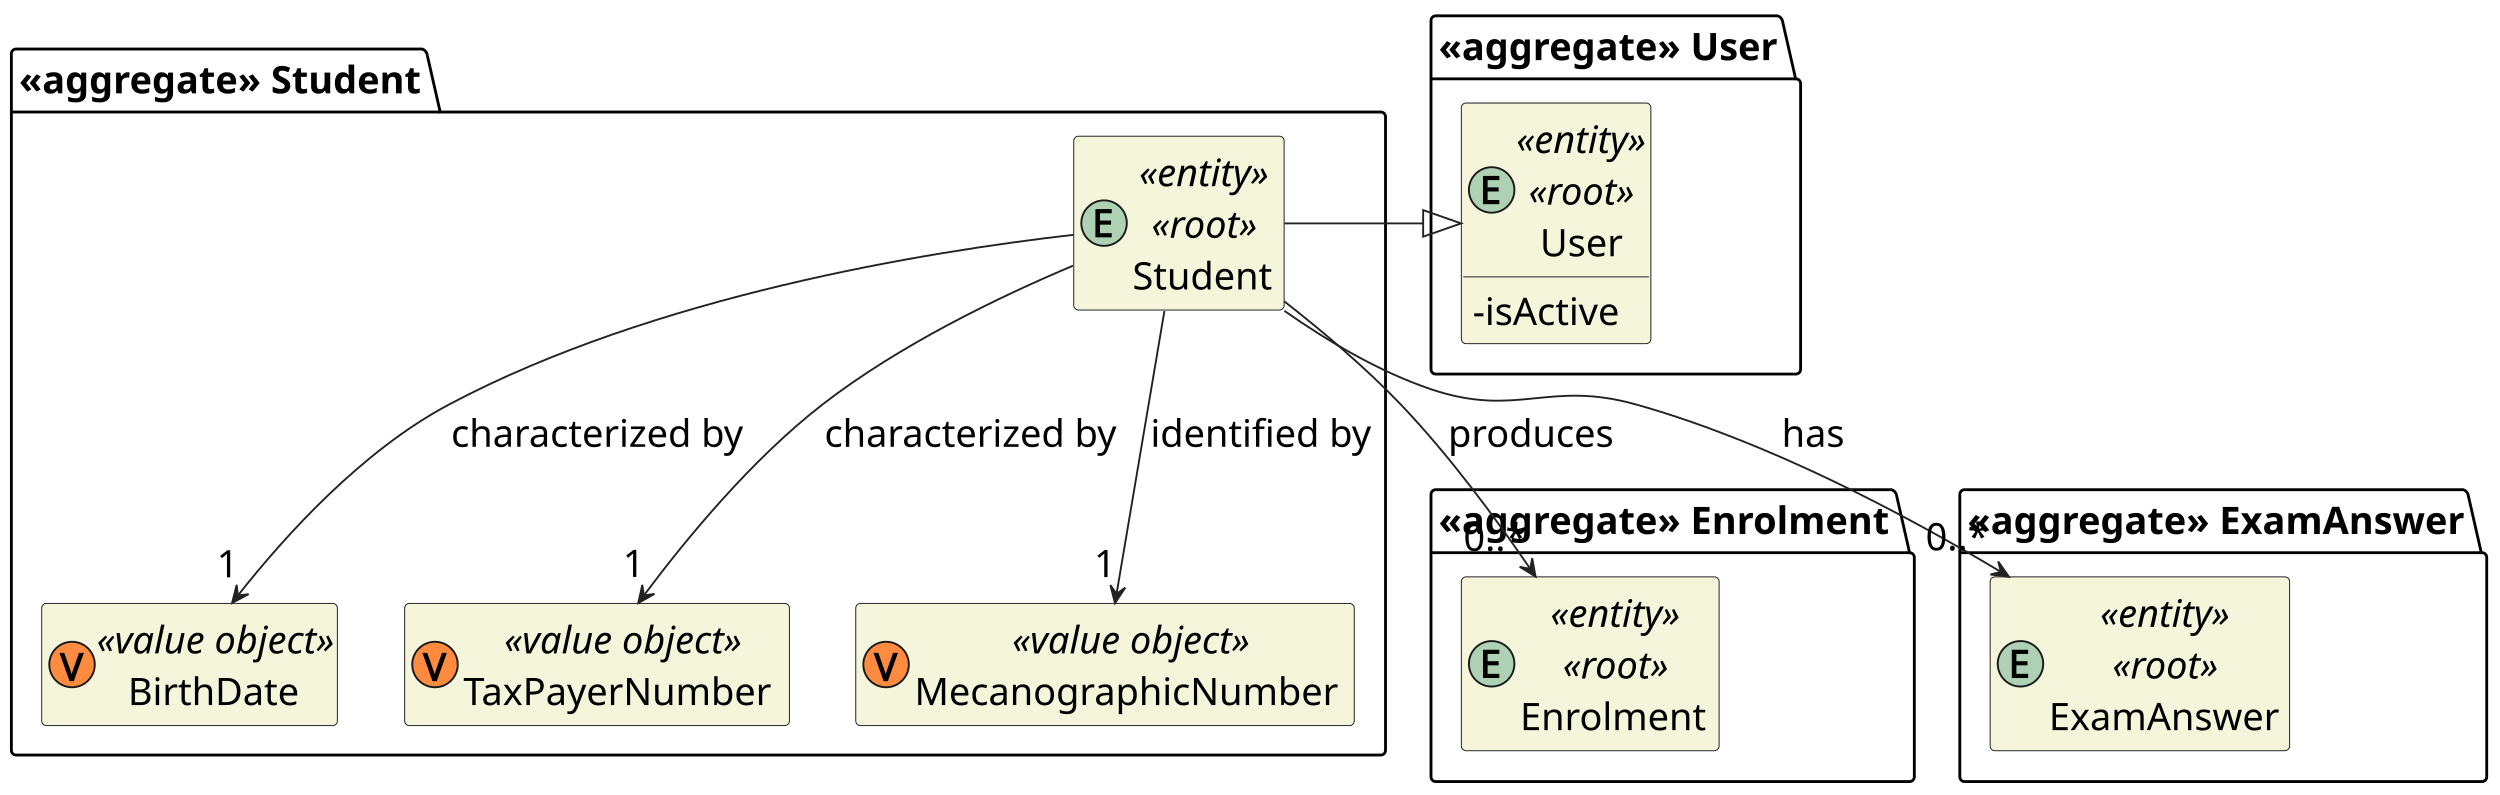
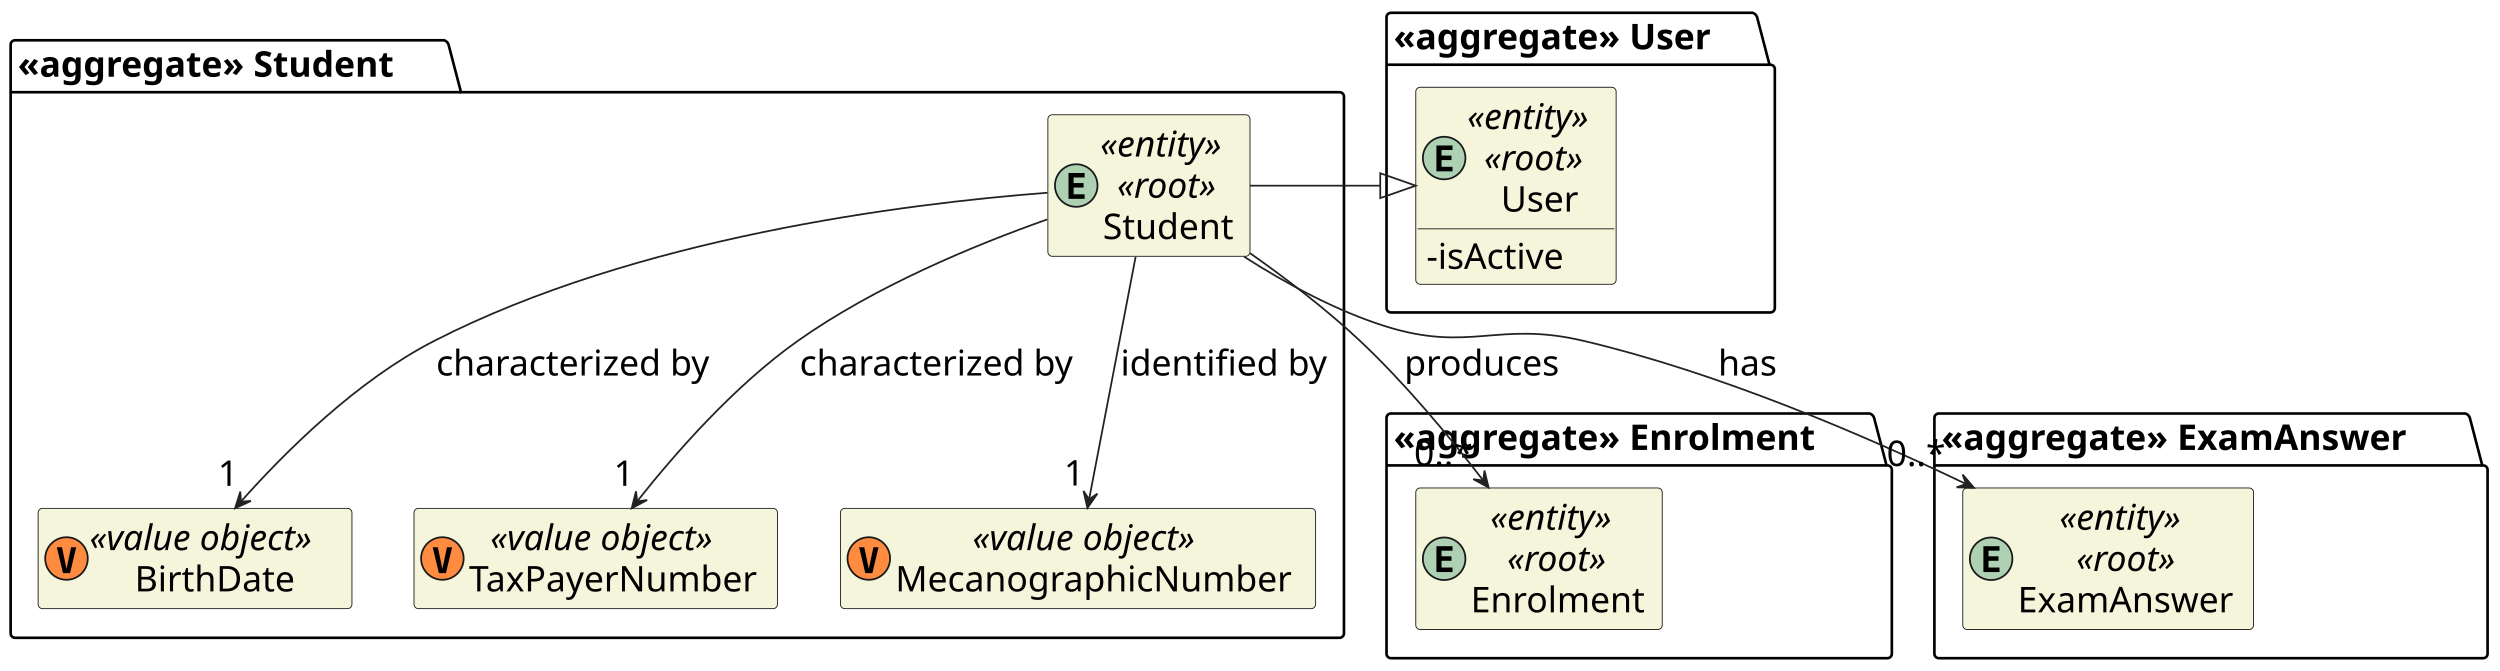
- <svg xmlns="http://www.w3.org/2000/svg" contentStyleType="text/css" height="419px" preserveAspectRatio="none" style="width:1319px;height:419px;background:#FFFFFF;" version="1.1" viewBox="0 0 1319 419" width="1319px" zoomAndPan="magnify">
+ <svg xmlns="http://www.w3.org/2000/svg" contentStyleType="text/css" height="378px" preserveAspectRatio="none" style="width:1410px;height:378px;background:#FFFFFF;" version="1.1" viewBox="0 0 1410 378" width="1410px" zoomAndPan="magnify">
  <defs />
  <g>
    <g id="cluster_&lt;&lt;aggregate&gt;&gt; User">
-       <path d="M757.5,8.36 L937.875,8.36 A3.75,3.75 0 0 1 940.375,10.86 L947.375,41.6 L947.5,41.6 A2.5,2.5 0 0 1 950,44.1 L950,194.86 A2.5,2.5 0 0 1 947.5,197.36 L757.5,197.36 A2.5,2.5 0 0 1 755,194.86 L755,10.86 A2.5,2.5 0 0 1 757.5,8.36 " fill="none" style="stroke:#000000;stroke-width:1.5;" />
-       <line style="stroke:#000000;stroke-width:1.5;" x1="755" x2="947.375" y1="41.6" y2="41.6" />
-       <text fill="#000000" font-family="sans-serif" font-size="20" font-weight="bold" lengthAdjust="spacing" textLength="179.375" x="759" y="31.74">«aggregate» User</text>
+       <path d="M784.5,7.217 L988.5,7.217 A3.75,3.75 0 0 1 991,9.717 L998,36.498 L998.5,36.498 A2.5,2.5 0 0 1 1001,38.998 L1001,173.717 A2.5,2.5 0 0 1 998.5,176.217 L784.5,176.217 A2.5,2.5 0 0 1 782,173.717 L782,9.717 A2.5,2.5 0 0 1 784.5,7.217 " fill="none" style="stroke:#000000;stroke-width:1.5;" />
+       <line style="stroke:#000000;stroke-width:1.5;" x1="782" x2="998" y1="36.498" y2="36.498" />
+       <text fill="#000000" font-family="sans-serif" font-size="20" font-weight="bold" lengthAdjust="spacing" textLength="203" x="786" y="27.781">«aggregate» User</text>
    </g>
    <g id="cluster_&lt;&lt;aggregate&gt;&gt; Enrolment">
-       <path d="M757.5,258.36 L998,258.36 A3.75,3.75 0 0 1 1000.5,260.86 L1007.5,291.6 L1007.5,291.6 A2.5,2.5 0 0 1 1010,294.1 L1010,409.86 A2.5,2.5 0 0 1 1007.5,412.36 L757.5,412.36 A2.5,2.5 0 0 1 755,409.86 L755,260.86 A2.5,2.5 0 0 1 757.5,258.36 " fill="none" style="stroke:#000000;stroke-width:1.5;" />
-       <line style="stroke:#000000;stroke-width:1.5;" x1="755" x2="1007.5" y1="291.6" y2="291.6" />
-       <text fill="#000000" font-family="sans-serif" font-size="20" font-weight="bold" lengthAdjust="spacing" textLength="239.5" x="759" y="281.74">«aggregate» Enrolment</text>
+       <path d="M784.5,233.217 L1054.5,233.217 A3.75,3.75 0 0 1 1057,235.717 L1064,262.498 L1064.5,262.498 A2.5,2.5 0 0 1 1067,264.998 L1067,368.717 A2.5,2.5 0 0 1 1064.5,371.217 L784.5,371.217 A2.5,2.5 0 0 1 782,368.717 L782,235.717 A2.5,2.5 0 0 1 784.5,233.217 " fill="none" style="stroke:#000000;stroke-width:1.5;" />
+       <line style="stroke:#000000;stroke-width:1.5;" x1="782" x2="1064" y1="262.498" y2="262.498" />
+       <text fill="#000000" font-family="sans-serif" font-size="20" font-weight="bold" lengthAdjust="spacing" textLength="269" x="786" y="253.781">«aggregate» Enrolment</text>
    </g>
    <g id="cluster_&lt;&lt;aggregate&gt;&gt; ExamAnswer">
-       <path d="M1036.5,258.36 L1299.625,258.36 A3.75,3.75 0 0 1 1302.125,260.86 L1309.125,291.6 L1309.5,291.6 A2.5,2.5 0 0 1 1312,294.1 L1312,409.86 A2.5,2.5 0 0 1 1309.5,412.36 L1036.5,412.36 A2.5,2.5 0 0 1 1034,409.86 L1034,260.86 A2.5,2.5 0 0 1 1036.5,258.36 " fill="none" style="stroke:#000000;stroke-width:1.5;" />
-       <line style="stroke:#000000;stroke-width:1.5;" x1="1034" x2="1309.125" y1="291.6" y2="291.6" />
-       <text fill="#000000" font-family="sans-serif" font-size="20" font-weight="bold" lengthAdjust="spacing" textLength="262.125" x="1038" y="281.74">«aggregate» ExamAnswer</text>
+       <path d="M1093.5,233.217 L1390.5,233.217 A3.75,3.75 0 0 1 1393,235.717 L1400,262.498 L1400.5,262.498 A2.5,2.5 0 0 1 1403,264.998 L1403,368.717 A2.5,2.5 0 0 1 1400.5,371.217 L1093.5,371.217 A2.5,2.5 0 0 1 1091,368.717 L1091,235.717 A2.5,2.5 0 0 1 1093.5,233.217 " fill="none" style="stroke:#000000;stroke-width:1.5;" />
+       <line style="stroke:#000000;stroke-width:1.5;" x1="1091" x2="1400" y1="262.498" y2="262.498" />
+       <text fill="#000000" font-family="sans-serif" font-size="20" font-weight="bold" lengthAdjust="spacing" textLength="296" x="1095" y="253.781">«aggregate» ExamAnswer</text>
    </g>
    <g id="cluster_&lt;&lt;aggregate&gt;&gt; Student">
-       <path d="M8.5,25.86 L222.75,25.86 A3.75,3.75 0 0 1 225.25,28.36 L232.25,59.1 L728.5,59.1 A2.5,2.5 0 0 1 731,61.6 L731,395.86 A2.5,2.5 0 0 1 728.5,398.36 L8.5,398.36 A2.5,2.5 0 0 1 6,395.86 L6,28.36 A2.5,2.5 0 0 1 8.5,25.86 " fill="none" style="stroke:#000000;stroke-width:1.5;" />
-       <line style="stroke:#000000;stroke-width:1.5;" x1="6" x2="232.25" y1="59.1" y2="59.1" />
-       <text fill="#000000" font-family="sans-serif" font-size="20" font-weight="bold" lengthAdjust="spacing" textLength="213.25" x="10" y="49.24">«aggregate» Student</text>
+       <path d="M8.5,22.717 L250.5,22.717 A3.75,3.75 0 0 1 253,25.217 L260,51.998 L755.5,51.998 A2.5,2.5 0 0 1 758,54.498 L758,357.217 A2.5,2.5 0 0 1 755.5,359.717 L8.5,359.717 A2.5,2.5 0 0 1 6,357.217 L6,25.217 A2.5,2.5 0 0 1 8.5,22.717 " fill="none" style="stroke:#000000;stroke-width:1.5;" />
+       <line style="stroke:#000000;stroke-width:1.5;" x1="6" x2="260" y1="51.998" y2="51.998" />
+       <text fill="#000000" font-family="sans-serif" font-size="20" font-weight="bold" lengthAdjust="spacing" textLength="241" x="10" y="43.281">«aggregate» Student</text>
    </g>
    <g id="elem_User">
-       <rect codeLine="13" fill="#F5F5DC" height="126.96" id="User" rx="2.5" ry="2.5" style="stroke:#181818;stroke-width:0.5;" width="100" x="771" y="54.36" />
-       <ellipse cx="787" cy="100.22" fill="#ADD1B2" rx="12" ry="12" style="stroke:#181818;stroke-width:1.0;" />
-       <path d="M791.047,107.72 L782.438,107.72 L782.438,92.814 L791.047,92.814 L791.047,95.017 L784.859,95.017 L784.859,98.861 L790.688,98.861 L790.688,101.032 L784.859,101.032 L784.859,105.517 L791.047,105.517 L791.047,107.72 Z " fill="#000000" />
-       <text fill="#000000" font-family="sans-serif" font-size="20" font-style="italic" lengthAdjust="spacing" textLength="70" x="800" y="80.74">«entity»</text>
-       <text fill="#000000" font-family="sans-serif" font-size="20" font-style="italic" lengthAdjust="spacing" textLength="57" x="806.5" y="107.98">«root»</text>
-       <text fill="#000000" font-family="sans-serif" font-size="20" lengthAdjust="spacing" textLength="45" x="812.5" y="135.22">User</text>
-       <line style="stroke:#181818;stroke-width:0.5;" x1="772" x2="870" y1="146.08" y2="146.08" />
-       <text fill="#000000" font-family="sans-serif" font-size="20" lengthAdjust="spacing" textLength="80" x="777" y="171.46">-isActive</text>
+       <rect codeLine="13" fill="#F5F5DC" height="111.125" id="User" rx="2.5" ry="2.5" style="stroke:#181818;stroke-width:0.5;" width="113" x="798.5" y="49.217" />
+       <ellipse cx="814.5" cy="89.139" fill="#ADD1B2" rx="12" ry="12" style="stroke:#181818;stroke-width:1.0;" />
+       <path d="M819.219,96.639 L810.141,96.639 L810.141,82.061 L819.219,82.061 L819.219,84.592 L813.016,84.592 L813.016,87.748 L818.641,87.748 L818.641,90.279 L813.016,90.279 L813.016,94.092 L819.219,94.092 L819.219,96.639 Z " fill="#000000" />
+       <text fill="#000000" font-family="sans-serif" font-size="20" font-style="italic" lengthAdjust="spacing" textLength="83" x="827.5" y="72.781">«entity»</text>
+       <text fill="#000000" font-family="sans-serif" font-size="20" font-style="italic" lengthAdjust="spacing" textLength="64" x="837" y="96.062">«root»</text>
+       <text fill="#000000" font-family="sans-serif" font-size="20" lengthAdjust="spacing" textLength="45" x="846.5" y="119.344">User</text>
+       <line style="stroke:#181818;stroke-width:0.5;" x1="799.5" x2="910.5" y1="129.06" y2="129.06" />
+       <text fill="#000000" font-family="sans-serif" font-size="20" lengthAdjust="spacing" textLength="85" x="804.5" y="151.625">-isActive</text>
    </g>
    <g id="elem_Enrolment">
-       <rect codeLine="21" fill="#F5F5DC" height="91.72" id="Enrolment" rx="2.5" ry="2.5" style="stroke:#181818;stroke-width:0.5;" width="136" x="771" y="304.36" />
-       <ellipse cx="787" cy="350.22" fill="#ADD1B2" rx="12" ry="12" style="stroke:#181818;stroke-width:1.0;" />
-       <path d="M791.047,357.72 L782.438,357.72 L782.438,342.814 L791.047,342.814 L791.047,345.017 L784.859,345.017 L784.859,348.861 L790.688,348.861 L790.688,351.033 L784.859,351.033 L784.859,355.517 L791.047,355.517 L791.047,357.72 Z " fill="#000000" />
-       <text fill="#000000" font-family="sans-serif" font-size="20" font-style="italic" lengthAdjust="spacing" textLength="70" x="818" y="330.74">«entity»</text>
-       <text fill="#000000" font-family="sans-serif" font-size="20" font-style="italic" lengthAdjust="spacing" textLength="57" x="824.5" y="357.98">«root»</text>
-       <text fill="#000000" font-family="sans-serif" font-size="20" lengthAdjust="spacing" textLength="102" x="802" y="385.22">Enrolment</text>
+       <rect codeLine="21" fill="#F5F5DC" height="79.844" id="Enrolment" rx="2.5" ry="2.5" style="stroke:#181818;stroke-width:0.5;" width="139" x="798.5" y="275.217" />
+       <ellipse cx="814.5" cy="315.139" fill="#ADD1B2" rx="12" ry="12" style="stroke:#181818;stroke-width:1.0;" />
+       <path d="M819.219,322.639 L810.141,322.639 L810.141,308.06 L819.219,308.06 L819.219,310.592 L813.016,310.592 L813.016,313.748 L818.641,313.748 L818.641,316.279 L813.016,316.279 L813.016,320.092 L819.219,320.092 L819.219,322.639 Z " fill="#000000" />
+       <text fill="#000000" font-family="sans-serif" font-size="20" font-style="italic" lengthAdjust="spacing" textLength="83" x="840.5" y="298.781">«entity»</text>
+       <text fill="#000000" font-family="sans-serif" font-size="20" font-style="italic" lengthAdjust="spacing" textLength="64" x="850" y="322.062">«root»</text>
+       <text fill="#000000" font-family="sans-serif" font-size="20" lengthAdjust="spacing" textLength="105" x="829.5" y="345.344">Enrolment</text>
    </g>
    <g id="elem_ExamAnswer">
-       <rect codeLine="28" fill="#F5F5DC" height="91.72" id="ExamAnswer" rx="2.5" ry="2.5" style="stroke:#181818;stroke-width:0.5;" width="158" x="1050" y="304.36" />
-       <ellipse cx="1066" cy="350.22" fill="#ADD1B2" rx="12" ry="12" style="stroke:#181818;stroke-width:1.0;" />
-       <path d="M1070.047,357.72 L1061.438,357.72 L1061.438,342.814 L1070.047,342.814 L1070.047,345.017 L1063.859,345.017 L1063.859,348.861 L1069.688,348.861 L1069.688,351.033 L1063.859,351.033 L1063.859,355.517 L1070.047,355.517 L1070.047,357.72 Z " fill="#000000" />
-       <text fill="#000000" font-family="sans-serif" font-size="20" font-style="italic" lengthAdjust="spacing" textLength="70" x="1108" y="330.74">«entity»</text>
-       <text fill="#000000" font-family="sans-serif" font-size="20" font-style="italic" lengthAdjust="spacing" textLength="57" x="1114.5" y="357.98">«root»</text>
-       <text fill="#000000" font-family="sans-serif" font-size="20" lengthAdjust="spacing" textLength="124" x="1081" y="385.22">ExamAnswer</text>
+       <rect codeLine="28" fill="#F5F5DC" height="79.844" id="ExamAnswer" rx="2.5" ry="2.5" style="stroke:#181818;stroke-width:0.5;" width="164" x="1107" y="275.217" />
+       <ellipse cx="1123" cy="315.139" fill="#ADD1B2" rx="12" ry="12" style="stroke:#181818;stroke-width:1.0;" />
+       <path d="M1127.719,322.639 L1118.641,322.639 L1118.641,308.06 L1127.719,308.06 L1127.719,310.592 L1121.516,310.592 L1121.516,313.748 L1127.141,313.748 L1127.141,316.279 L1121.516,316.279 L1121.516,320.092 L1127.719,320.092 L1127.719,322.639 Z " fill="#000000" />
+       <text fill="#000000" font-family="sans-serif" font-size="20" font-style="italic" lengthAdjust="spacing" textLength="83" x="1161.5" y="298.781">«entity»</text>
+       <text fill="#000000" font-family="sans-serif" font-size="20" font-style="italic" lengthAdjust="spacing" textLength="64" x="1171" y="322.062">«root»</text>
+       <text fill="#000000" font-family="sans-serif" font-size="20" lengthAdjust="spacing" textLength="130" x="1138" y="345.344">ExamAnswer</text>
    </g>
    <g id="elem_Student">
-       <rect codeLine="39" fill="#F5F5DC" height="91.72" id="Student" rx="2.5" ry="2.5" style="stroke:#181818;stroke-width:0.5;" width="111" x="566.5" y="71.86" />
-       <ellipse cx="582.5" cy="117.72" fill="#ADD1B2" rx="12" ry="12" style="stroke:#181818;stroke-width:1.0;" />
-       <path d="M586.547,125.22 L577.938,125.22 L577.938,110.314 L586.547,110.314 L586.547,112.517 L580.359,112.517 L580.359,116.361 L586.188,116.361 L586.188,118.532 L580.359,118.532 L580.359,123.017 L586.547,123.017 L586.547,125.22 Z " fill="#000000" />
-       <text fill="#000000" font-family="sans-serif" font-size="20" font-style="italic" lengthAdjust="spacing" textLength="70" x="601" y="98.24">«entity»</text>
-       <text fill="#000000" font-family="sans-serif" font-size="20" font-style="italic" lengthAdjust="spacing" textLength="57" x="607.5" y="125.48">«root»</text>
-       <text fill="#000000" font-family="sans-serif" font-size="20" lengthAdjust="spacing" textLength="77" x="597.5" y="152.72">Student</text>
+       <rect codeLine="39" fill="#F5F5DC" height="79.844" id="Student" rx="2.5" ry="2.5" style="stroke:#181818;stroke-width:0.5;" width="114" x="591" y="64.717" />
+       <ellipse cx="607" cy="104.639" fill="#ADD1B2" rx="12" ry="12" style="stroke:#181818;stroke-width:1.0;" />
+       <path d="M611.719,112.139 L602.641,112.139 L602.641,97.561 L611.719,97.561 L611.719,100.092 L605.516,100.092 L605.516,103.248 L611.141,103.248 L611.141,105.779 L605.516,105.779 L605.516,109.592 L611.719,109.592 L611.719,112.139 Z " fill="#000000" />
+       <text fill="#000000" font-family="sans-serif" font-size="20" font-style="italic" lengthAdjust="spacing" textLength="83" x="620.5" y="88.281">«entity»</text>
+       <text fill="#000000" font-family="sans-serif" font-size="20" font-style="italic" lengthAdjust="spacing" textLength="64" x="630" y="111.562">«root»</text>
+       <text fill="#000000" font-family="sans-serif" font-size="20" lengthAdjust="spacing" textLength="80" x="622" y="134.844">Student</text>
    </g>
    <g id="elem_BirthDate">
-       <rect codeLine="42" fill="#F5F5DC" height="64.48" id="BirthDate" rx="2.5" ry="2.5" style="stroke:#181818;stroke-width:0.5;" width="156" x="22" y="318.36" />
-       <ellipse cx="38" cy="350.6" fill="#FF8B40" rx="12" ry="12" style="stroke:#181818;stroke-width:1.0;" />
-       <path d="M44.25,344.444 L38.938,359.35 L36.688,359.35 L31.375,344.444 L33.906,344.444 L37.203,353.803 Q37.422,354.397 37.578,354.944 Q37.75,355.491 37.875,355.991 Q38.016,356.475 37.812,356.522 Q37.594,356.491 37.734,355.975 Q37.875,355.459 38.047,354.928 Q38.219,354.381 38.422,353.772 L41.688,344.444 L44.25,344.444 Z " fill="#000000" />
-       <text fill="#000000" font-family="sans-serif" font-size="20" font-style="italic" lengthAdjust="spacing" textLength="126" x="51" y="344.74">«value object»</text>
-       <text fill="#000000" font-family="sans-serif" font-size="20" lengthAdjust="spacing" textLength="93" x="67.5" y="371.98">BirthDate</text>
+       <rect codeLine="42" fill="#F5F5DC" height="56.562" id="BirthDate" rx="2.5" ry="2.5" style="stroke:#181818;stroke-width:0.5;" width="177" x="21.5" y="286.717" />
+       <ellipse cx="37.5" cy="314.998" fill="#FF8B40" rx="12" ry="12" style="stroke:#181818;stroke-width:1.0;" />
+       <path d="M37.516,320.842 L40.078,308.67 L42.984,308.67 L39.516,323.248 L35.531,323.248 L32.062,308.67 L34.953,308.67 L37.516,320.842 Z " fill="#000000" />
+       <text fill="#000000" font-family="sans-serif" font-size="20" font-style="italic" lengthAdjust="spacing" textLength="147" x="50.5" y="310.281">«value object»</text>
+       <text fill="#000000" font-family="sans-serif" font-size="20" lengthAdjust="spacing" textLength="96" x="76" y="333.562">BirthDate</text>
    </g>
    <g id="elem_TaxPayerNumber">
-       <rect codeLine="43" fill="#F5F5DC" height="64.48" id="TaxPayerNumber" rx="2.5" ry="2.5" style="stroke:#181818;stroke-width:0.5;" width="203" x="213.5" y="318.36" />
-       <ellipse cx="229.5" cy="350.6" fill="#FF8B40" rx="12" ry="12" style="stroke:#181818;stroke-width:1.0;" />
-       <path d="M235.75,344.444 L230.438,359.35 L228.188,359.35 L222.875,344.444 L225.406,344.444 L228.703,353.803 Q228.922,354.397 229.078,354.944 Q229.25,355.491 229.375,355.991 Q229.516,356.475 229.312,356.522 Q229.094,356.491 229.234,355.975 Q229.375,355.459 229.547,354.928 Q229.719,354.381 229.922,353.772 L233.188,344.444 L235.75,344.444 Z " fill="#000000" />
-       <text fill="#000000" font-family="sans-serif" font-size="20" font-style="italic" lengthAdjust="spacing" textLength="126" x="266" y="344.74">«value object»</text>
-       <text fill="#000000" font-family="sans-serif" font-size="20" lengthAdjust="spacing" textLength="169" x="244.5" y="371.98">TaxPayerNumber</text>
+       <rect codeLine="43" fill="#F5F5DC" height="56.562" id="TaxPayerNumber" rx="2.5" ry="2.5" style="stroke:#181818;stroke-width:0.5;" width="205" x="233.5" y="286.717" />
+       <ellipse cx="249.5" cy="314.998" fill="#FF8B40" rx="12" ry="12" style="stroke:#181818;stroke-width:1.0;" />
+       <path d="M249.516,320.842 L252.078,308.67 L254.984,308.67 L251.516,323.248 L247.531,323.248 L244.062,308.67 L246.953,308.67 L249.516,320.842 Z " fill="#000000" />
+       <text fill="#000000" font-family="sans-serif" font-size="20" font-style="italic" lengthAdjust="spacing" textLength="147" x="276.5" y="310.281">«value object»</text>
+       <text fill="#000000" font-family="sans-serif" font-size="20" lengthAdjust="spacing" textLength="171" x="264.5" y="333.562">TaxPayerNumber</text>
    </g>
    <g id="elem_MecanographicNumber">
-       <rect codeLine="44" fill="#F5F5DC" height="64.48" id="MecanographicNumber" rx="2.5" ry="2.5" style="stroke:#181818;stroke-width:0.5;" width="263" x="451.5" y="318.36" />
-       <ellipse cx="467.5" cy="350.6" fill="#FF8B40" rx="12" ry="12" style="stroke:#181818;stroke-width:1.0;" />
-       <path d="M473.75,344.444 L468.438,359.35 L466.188,359.35 L460.875,344.444 L463.406,344.444 L466.703,353.803 Q466.922,354.397 467.078,354.944 Q467.25,355.491 467.375,355.991 Q467.516,356.475 467.312,356.522 Q467.094,356.491 467.234,355.975 Q467.375,355.459 467.547,354.928 Q467.719,354.381 467.922,353.772 L471.188,344.444 L473.75,344.444 Z " fill="#000000" />
-       <text fill="#000000" font-family="sans-serif" font-size="20" font-style="italic" lengthAdjust="spacing" textLength="126" x="534" y="344.74">«value object»</text>
-       <text fill="#000000" font-family="sans-serif" font-size="20" lengthAdjust="spacing" textLength="229" x="482.5" y="371.98">MecanographicNumber</text>
+       <rect codeLine="44" fill="#F5F5DC" height="56.562" id="MecanographicNumber" rx="2.5" ry="2.5" style="stroke:#181818;stroke-width:0.5;" width="268" x="474" y="286.717" />
+       <ellipse cx="490" cy="314.998" fill="#FF8B40" rx="12" ry="12" style="stroke:#181818;stroke-width:1.0;" />
+       <path d="M490.016,320.842 L492.578,308.67 L495.484,308.67 L492.016,323.248 L488.031,323.248 L484.562,308.67 L487.453,308.67 L490.016,320.842 Z " fill="#000000" />
+       <text fill="#000000" font-family="sans-serif" font-size="20" font-style="italic" lengthAdjust="spacing" textLength="147" x="548.5" y="310.281">«value object»</text>
+       <text fill="#000000" font-family="sans-serif" font-size="20" lengthAdjust="spacing" textLength="234" x="505" y="333.562">MecanographicNumber</text>
    </g>
    <g id="link_Student_BirthDate">
-       <path codeLine="46" d="M566.37,123.89 C488.69,132.77 345.09,156.06 237,213.36 C191.09,237.7 150.54,282.44 125.7,313.94 " fill="none" id="Student-to-BirthDate" style="stroke:#222222;stroke-width:1.0;" />
-       <polygon fill="#222222" points="122.45,318.1,131.155,313.493,125.538,314.168,124.864,308.551,122.45,318.1" style="stroke:#222222;stroke-width:1.0;" />
-       <text fill="#000000" font-family="sans-serif" font-size="20" lengthAdjust="spacing" textLength="158" x="238" y="235.74">characterized by</text>
-       <text fill="#000000" font-family="sans-serif" font-size="20" lengthAdjust="spacing" textLength="11" x="114.363" y="304.594">1</text>
+       <path codeLine="46" d="M590.82,108.697 C509.77,114.917 358.7,134.007 245,192.217 C201.45,214.517 161.18,254.487 136.16,282.587 " fill="none" id="Student-to-BirthDate" style="stroke:#222222;stroke-width:1.0;" />
+       <polygon fill="#222222" points="132.58,286.647,141.532,282.541,135.887,282.896,135.532,277.251,132.58,286.647" style="stroke:#222222;stroke-width:1.0;" />
+       <text fill="#000000" font-family="sans-serif" font-size="20" lengthAdjust="spacing" textLength="167" x="246" y="211.781">characterized by</text>
+       <text fill="#000000" font-family="sans-serif" font-size="20" lengthAdjust="spacing" textLength="13" x="122.897" y="274.021">1</text>
    </g>
    <g id="link_Student_TaxPayerNumber">
-       <path codeLine="47" d="M566.09,140.2 C526.87,156.72 474.44,182.05 434,213.36 C396.64,242.29 362.06,284.24 339.91,313.89 " fill="none" id="Student-to-TaxPayerNumber" style="stroke:#222222;stroke-width:1.0;" />
-       <polygon fill="#222222" points="336.73,318.17,345.311,313.336,339.714,314.158,338.892,308.561,336.73,318.17" style="stroke:#222222;stroke-width:1.0;" />
-       <text fill="#000000" font-family="sans-serif" font-size="20" lengthAdjust="spacing" textLength="158" x="435" y="235.74">characterized by</text>
-       <text fill="#000000" font-family="sans-serif" font-size="20" lengthAdjust="spacing" textLength="11" x="328.621" y="304.39">1</text>
+       <path codeLine="47" d="M590.61,123.757 C549.26,138.377 493.34,161.567 450,192.217 C414.17,217.557 380.85,255.597 359.6,282.447 " fill="none" id="Student-to-TaxPayerNumber" style="stroke:#222222;stroke-width:1.0;" />
+       <polygon fill="#222222" points="356.29,286.657,364.987,282.034,359.372,282.719,358.687,277.104,356.29,286.657" style="stroke:#222222;stroke-width:1.0;" />
+       <text fill="#000000" font-family="sans-serif" font-size="20" lengthAdjust="spacing" textLength="167" x="451" y="211.781">characterized by</text>
+       <text fill="#000000" font-family="sans-serif" font-size="20" lengthAdjust="spacing" textLength="13" x="346.134" y="274.033">1</text>
    </g>
    <g id="link_Student_MecanographicNumber">
-       <path codeLine="48" d="M614.34,164.12 C606.97,207.66 595.98,272.65 589.16,312.95 " fill="none" id="Student-to-MecanographicNumber" style="stroke:#222222;stroke-width:1.0;" />
-       <polygon fill="#222222" points="588.27,318.22,593.707,310.008,589.099,313.289,585.817,308.681,588.27,318.22" style="stroke:#222222;stroke-width:1.0;" />
-       <text fill="#000000" font-family="sans-serif" font-size="20" lengthAdjust="spacing" textLength="123" x="607" y="235.74">identified by</text>
-       <text fill="#000000" font-family="sans-serif" font-size="20" lengthAdjust="spacing" textLength="11" x="577.229" y="304.449">1</text>
+       <path codeLine="48" d="M640.48,144.937 C632.93,184.287 621.43,244.227 614.33,281.217 " fill="none" id="Student-to-MecanographicNumber" style="stroke:#222222;stroke-width:1.0;" />
+       <polygon fill="#222222" points="613.32,286.497,618.944,278.412,614.262,281.586,611.087,276.904,613.32,286.497" style="stroke:#222222;stroke-width:1.0;" />
+       <text fill="#000000" font-family="sans-serif" font-size="20" lengthAdjust="spacing" textLength="126" x="632" y="211.781">identified by</text>
+       <text fill="#000000" font-family="sans-serif" font-size="20" lengthAdjust="spacing" textLength="13" x="600.077" y="273.84">1</text>
    </g>
    <g id="link_Student_User">
-       <path codeLine="50" d="M677.58,117.86 C701.99,117.86 726.41,117.86 750.82,117.86 " fill="none" id="Student-to-User" style="stroke:#222222;stroke-width:1.0;" />
-       <polygon fill="none" points="750.86,110.86,770.86,117.86,750.86,124.86,750.86,110.86" style="stroke:#222222;stroke-width:1.0;" />
+       <path codeLine="50" d="M705.01,104.717 C729.46,104.717 753.92,104.717 778.38,104.717 " fill="none" id="Student-to-User" style="stroke:#222222;stroke-width:1.0;" />
+       <polygon fill="none" points="778.46,97.717,798.46,104.717,778.46,111.717,778.46,97.717" style="stroke:#222222;stroke-width:1.0;" />
    </g>
    <g id="link_Student_Enrolment">
-       <path codeLine="52" d="M677.51,158.94 C697.85,174.82 720.42,193.92 739,213.36 C764.37,239.91 788.86,273.05 807.26,299.97 " fill="none" id="Student-to-Enrolment" style="stroke:#222222;stroke-width:1.0;" />
-       <polygon fill="#222222" points="810.15,304.23,808.386,294.54,807.334,300.099,801.776,299.046,810.15,304.23" style="stroke:#222222;stroke-width:1.0;" />
-       <text fill="#000000" font-family="sans-serif" font-size="20" lengthAdjust="spacing" textLength="90" x="764" y="235.74">produces</text>
-       <text fill="#000000" font-family="sans-serif" font-size="20" lengthAdjust="spacing" textLength="32" x="772.123" y="290.632">0..*</text>
+       <path codeLine="52" d="M705.06,142.817 C725.48,157.197 748.1,174.467 767,192.217 C792.49,216.147 817.57,246.397 836.37,270.797 " fill="none" id="Student-to-Enrolment" style="stroke:#222222;stroke-width:1.0;" />
+       <polygon fill="#222222" points="839.56,274.967,837.261,265.39,836.519,270.998,830.911,270.255,839.56,274.967" style="stroke:#222222;stroke-width:1.0;" />
+       <text fill="#000000" font-family="sans-serif" font-size="20" lengthAdjust="spacing" textLength="92" x="792" y="211.781">produces</text>
+       <text fill="#000000" font-family="sans-serif" font-size="20" lengthAdjust="spacing" textLength="35" x="797.525" y="262.64">0..*</text>
    </g>
    <g id="link_Student_ExamAnswer">
-       <path codeLine="54" d="M677.63,163.99 C700.3,179.9 727.6,196.12 755,205.36 C800.61,220.74 816.65,200.37 863,213.36 C931.98,232.69 1003.95,270.75 1055.61,301.7 " fill="none" id="Student-to-ExamAnswer" style="stroke:#222222;stroke-width:1.0;" />
-       <polygon fill="#222222" points="1059.92,304.3,1054.261,296.24,1055.632,301.728,1050.145,303.099,1059.92,304.3" style="stroke:#222222;stroke-width:1.0;" />
-       <text fill="#000000" font-family="sans-serif" font-size="20" lengthAdjust="spacing" textLength="34" x="940" y="235.74">has</text>
-       <text fill="#000000" font-family="sans-serif" font-size="20" lengthAdjust="spacing" textLength="32" x="1015.956" y="290.341">0..*</text>
+       <path codeLine="54" d="M701.72,144.817 C725.21,159.837 753.8,175.467 782,184.217 C829.24,198.877 844.86,180.867 893,192.217 C968.93,210.107 1050.57,245.047 1108.83,272.967 " fill="none" id="Student-to-ExamAnswer" style="stroke:#222222;stroke-width:1.0;" />
+       <polygon fill="#222222" points="1113.34,275.137,1106.953,267.639,1108.831,272.976,1103.495,274.853,1113.34,275.137" style="stroke:#222222;stroke-width:1.0;" />
+       <text fill="#000000" font-family="sans-serif" font-size="20" lengthAdjust="spacing" textLength="35" x="969" y="211.781">has</text>
+       <text fill="#000000" font-family="sans-serif" font-size="20" lengthAdjust="spacing" textLength="35" x="1064.075" y="262.837">0..*</text>
    </g>
  </g>
</svg>
